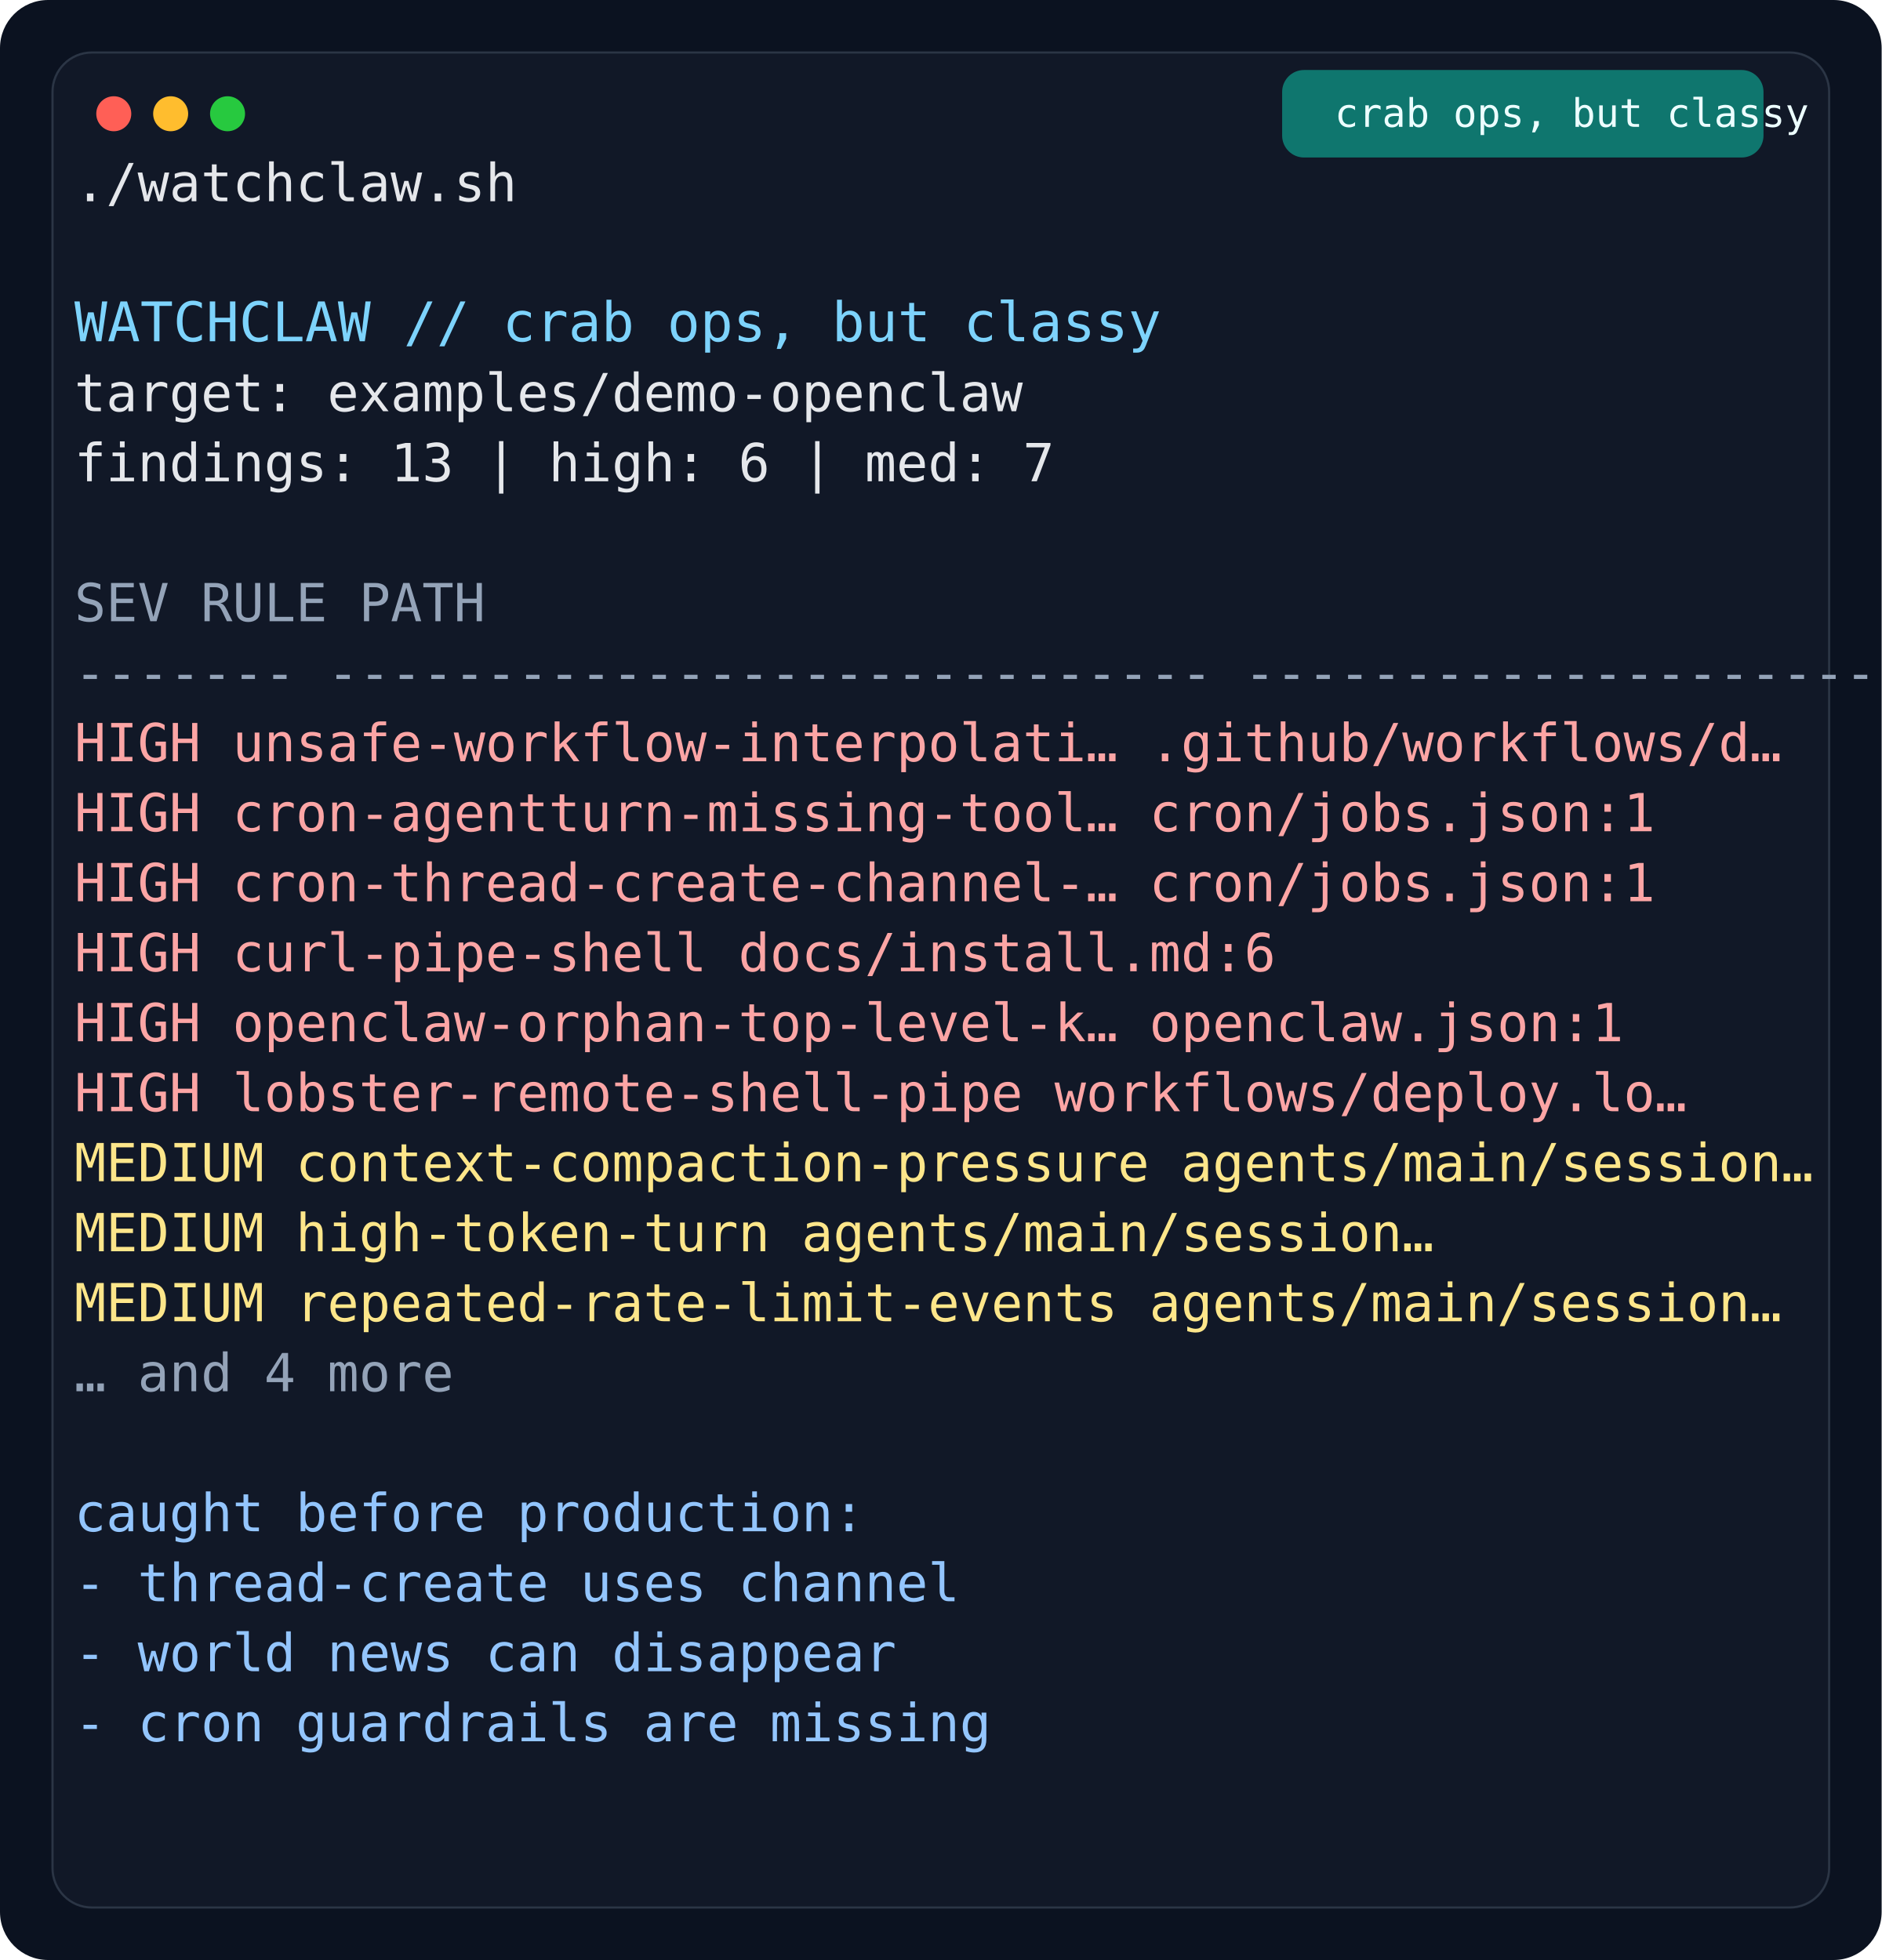
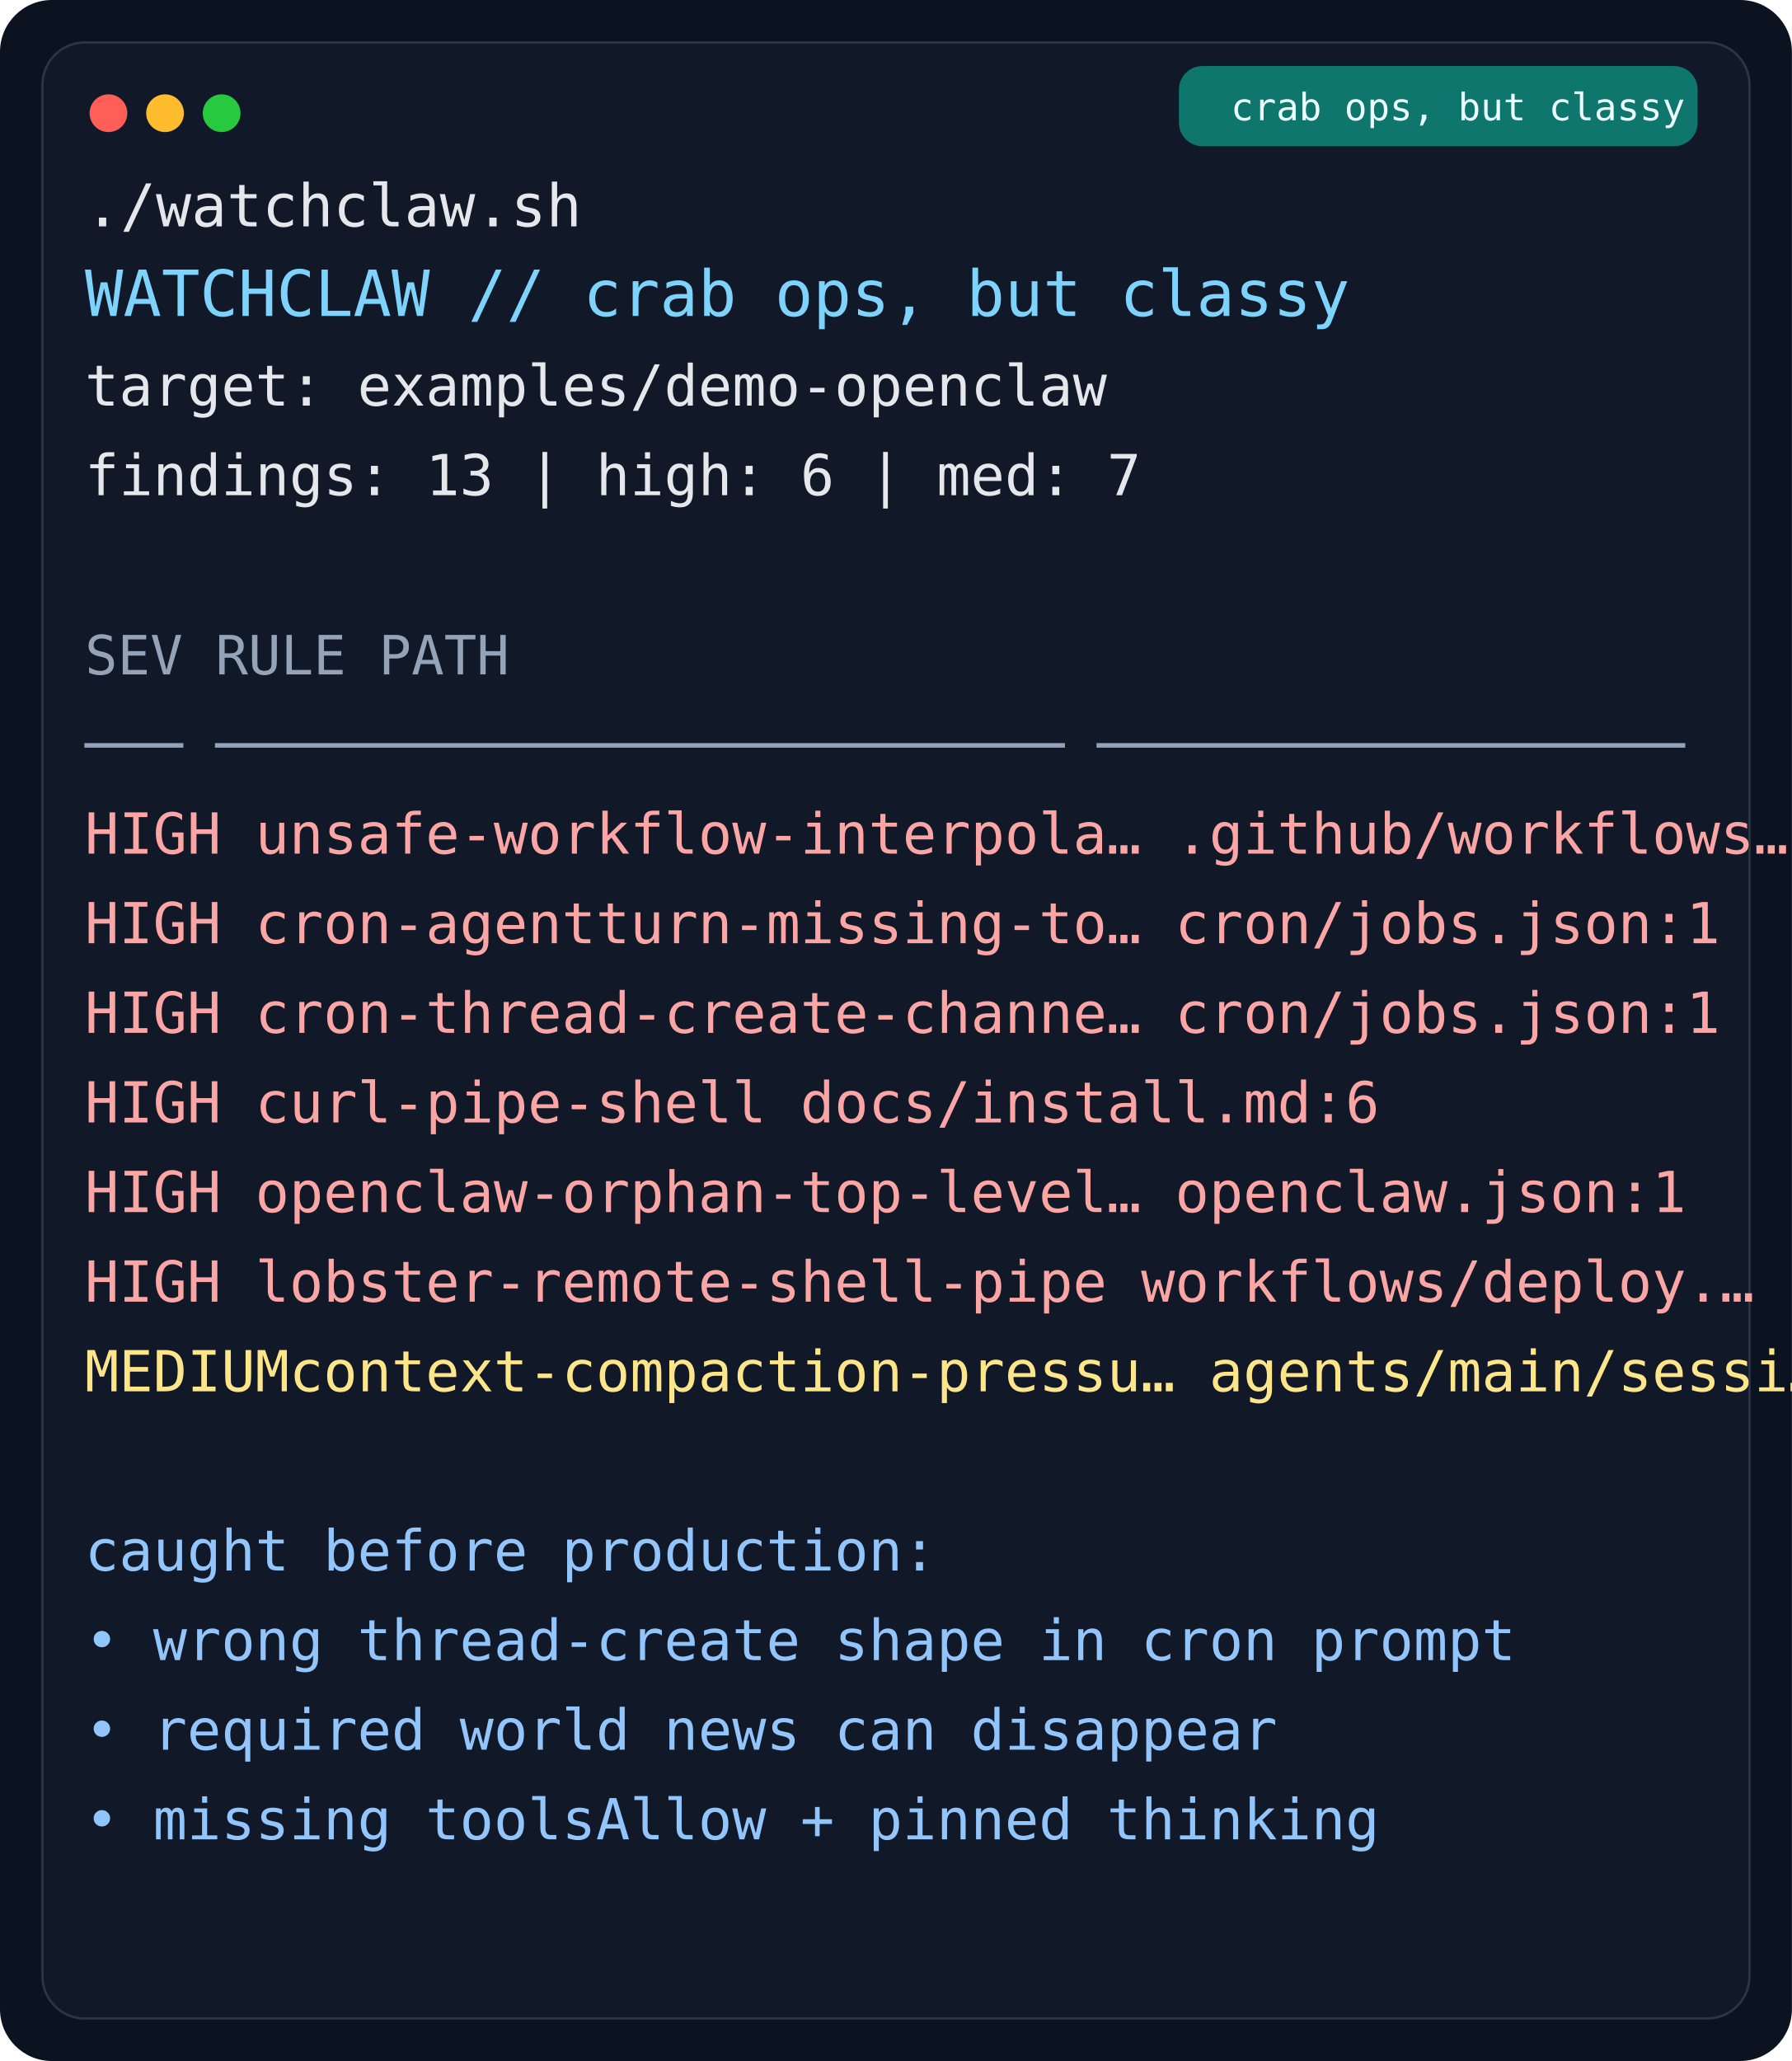
- <svg xmlns="http://www.w3.org/2000/svg" width="860" height="896" viewBox="0 0 860 896" role="img" aria-label="WatchClaw terminal screenshot">
-   <rect width="860" height="896" fill="#0b1220" rx="22" />
-   <rect x="24" y="24" width="812" height="848" fill="#111827" stroke="#2b3545" rx="18" />
-   <circle cx="52" cy="52" r="8" fill="#ff5f56" />
-   <circle cx="78" cy="52" r="8" fill="#ffbd2e" />
-   <circle cx="104" cy="52" r="8" fill="#27c93f" />
-   <rect x="586" y="32" width="220" height="40" fill="#0f766e" rx="10" />
-   <text x="610" y="58" fill="#ecfeff" font-family="ui-monospace, SFMono-Regular, Menlo, Consolas, monospace" font-size="18">crab ops, but classy</text>
-   <text x="34" y="92" fill="#e5e7eb" font-family="ui-monospace, SFMono-Regular, Menlo, Consolas, monospace" font-size="24">./watchclaw.sh</text>
-   <text x="34" y="124" fill="#e5e7eb" font-family="ui-monospace, SFMono-Regular, Menlo, Consolas, monospace" font-size="24" />
-   <text x="34" y="156" fill="#7dd3fc" font-family="ui-monospace, SFMono-Regular, Menlo, Consolas, monospace" font-size="25">WATCHCLAW // crab ops, but classy</text>
-   <text x="34" y="188" fill="#e5e7eb" font-family="ui-monospace, SFMono-Regular, Menlo, Consolas, monospace" font-size="24">target: examples/demo-openclaw</text>
-   <text x="34" y="220" fill="#e5e7eb" font-family="ui-monospace, SFMono-Regular, Menlo, Consolas, monospace" font-size="24">findings: 13 | high: 6 | med: 7</text>
-   <text x="34" y="252" fill="#e5e7eb" font-family="ui-monospace, SFMono-Regular, Menlo, Consolas, monospace" font-size="24" />
-   <text x="34" y="284" fill="#94a3b8" font-family="ui-monospace, SFMono-Regular, Menlo, Consolas, monospace" font-size="24">SEV     RULE                         PATH                </text>
-   <text x="34" y="316" fill="#94a3b8" font-family="ui-monospace, SFMono-Regular, Menlo, Consolas, monospace" font-size="24">------- ---------------------------- --------------------</text>
-   <text x="34" y="348" fill="#fca5a5" font-family="ui-monospace, SFMono-Regular, Menlo, Consolas, monospace" font-size="24">HIGH    unsafe-workflow-interpolati… .github/workflows/d…</text>
-   <text x="34" y="380" fill="#fca5a5" font-family="ui-monospace, SFMono-Regular, Menlo, Consolas, monospace" font-size="24">HIGH    cron-agentturn-missing-tool… cron/jobs.json:1</text>
-   <text x="34" y="412" fill="#fca5a5" font-family="ui-monospace, SFMono-Regular, Menlo, Consolas, monospace" font-size="24">HIGH    cron-thread-create-channel-… cron/jobs.json:1</text>
-   <text x="34" y="444" fill="#fca5a5" font-family="ui-monospace, SFMono-Regular, Menlo, Consolas, monospace" font-size="24">HIGH    curl-pipe-shell              docs/install.md:6</text>
-   <text x="34" y="476" fill="#fca5a5" font-family="ui-monospace, SFMono-Regular, Menlo, Consolas, monospace" font-size="24">HIGH    openclaw-orphan-top-level-k… openclaw.json:1</text>
-   <text x="34" y="508" fill="#fca5a5" font-family="ui-monospace, SFMono-Regular, Menlo, Consolas, monospace" font-size="24">HIGH    lobster-remote-shell-pipe    workflows/deploy.lo…</text>
-   <text x="34" y="540" fill="#fde68a" font-family="ui-monospace, SFMono-Regular, Menlo, Consolas, monospace" font-size="24">MEDIUM  context-compaction-pressure  agents/main/session…</text>
-   <text x="34" y="572" fill="#fde68a" font-family="ui-monospace, SFMono-Regular, Menlo, Consolas, monospace" font-size="24">MEDIUM  high-token-turn              agents/main/session…</text>
-   <text x="34" y="604" fill="#fde68a" font-family="ui-monospace, SFMono-Regular, Menlo, Consolas, monospace" font-size="24">MEDIUM  repeated-rate-limit-events   agents/main/session…</text>
-   <text x="34" y="636" fill="#94a3b8" font-family="ui-monospace, SFMono-Regular, Menlo, Consolas, monospace" font-size="24">… and 4 more</text>
-   <text x="34" y="668" fill="#e5e7eb" font-family="ui-monospace, SFMono-Regular, Menlo, Consolas, monospace" font-size="24" />
-   <text x="34" y="700" fill="#93c5fd" font-family="ui-monospace, SFMono-Regular, Menlo, Consolas, monospace" font-size="24">caught before production:</text>
-   <text x="34" y="732" fill="#93c5fd" font-family="ui-monospace, SFMono-Regular, Menlo, Consolas, monospace" font-size="24">- thread-create uses channel</text>
-   <text x="34" y="764" fill="#93c5fd" font-family="ui-monospace, SFMono-Regular, Menlo, Consolas, monospace" font-size="24">- world news can disappear</text>
-   <text x="34" y="796" fill="#93c5fd" font-family="ui-monospace, SFMono-Regular, Menlo, Consolas, monospace" font-size="24">- cron guardrails are missing</text>
+ <svg xmlns="http://www.w3.org/2000/svg" width="760" height="874" viewBox="0 0 760 874" role="img" aria-label="WatchClaw terminal screenshot">
+   <rect width="760" height="874" fill="#0b1220" rx="22" />
+   <rect x="18" y="18" width="724" height="838" fill="#111827" stroke="#2b3545" rx="18" />
+   <circle cx="46" cy="48" r="8" fill="#ff5f56" />
+   <circle cx="70" cy="48" r="8" fill="#ffbd2e" />
+   <circle cx="94" cy="48" r="8" fill="#27c93f" />
+   <rect x="500" y="28" width="220" height="34" fill="#0f766e" rx="10" />
+   <text x="522" y="51" fill="#ecfeff" font-family="ui-monospace, SFMono-Regular, Menlo, Consolas, monospace" font-size="16">crab ops, but classy</text>
+   <text x="36" y="96" fill="#e5e7eb" font-family="ui-monospace, SFMono-Regular, Menlo, Consolas, monospace" font-size="25">./watchclaw.sh</text>
+   <text x="36" y="134" fill="#7dd3fc" font-family="ui-monospace, SFMono-Regular, Menlo, Consolas, monospace" font-size="27">WATCHCLAW // crab ops, but classy</text>
+   <text x="36" y="172" fill="#e5e7eb" font-family="ui-monospace, SFMono-Regular, Menlo, Consolas, monospace" font-size="24">target: examples/demo-openclaw</text>
+   <text x="36" y="210" fill="#e5e7eb" font-family="ui-monospace, SFMono-Regular, Menlo, Consolas, monospace" font-size="24">findings: 13 | high: 6 | med: 7</text>
+   <text x="36" y="286" fill="#94a3b8" font-family="ui-monospace, SFMono-Regular, Menlo, Consolas, monospace" font-size="23">SEV   RULE                       PATH</text>
+   <text x="36" y="324" fill="#94a3b8" font-family="ui-monospace, SFMono-Regular, Menlo, Consolas, monospace" font-size="23">───   ────────────────────────── ──────────────────</text>
+   <text x="36" y="362" fill="#fca5a5" font-family="ui-monospace, SFMono-Regular, Menlo, Consolas, monospace" font-size="24">HIGH  unsafe-workflow-interpola… .github/workflows…</text>
+   <text x="36" y="400" fill="#fca5a5" font-family="ui-monospace, SFMono-Regular, Menlo, Consolas, monospace" font-size="24">HIGH  cron-agentturn-missing-to… cron/jobs.json:1</text>
+   <text x="36" y="438" fill="#fca5a5" font-family="ui-monospace, SFMono-Regular, Menlo, Consolas, monospace" font-size="24">HIGH  cron-thread-create-channe… cron/jobs.json:1</text>
+   <text x="36" y="476" fill="#fca5a5" font-family="ui-monospace, SFMono-Regular, Menlo, Consolas, monospace" font-size="24">HIGH  curl-pipe-shell            docs/install.md:6</text>
+   <text x="36" y="514" fill="#fca5a5" font-family="ui-monospace, SFMono-Regular, Menlo, Consolas, monospace" font-size="24">HIGH  openclaw-orphan-top-level… openclaw.json:1</text>
+   <text x="36" y="552" fill="#fca5a5" font-family="ui-monospace, SFMono-Regular, Menlo, Consolas, monospace" font-size="24">HIGH  lobster-remote-shell-pipe  workflows/deploy.…</text>
+   <text x="36" y="590" fill="#fde68a" font-family="ui-monospace, SFMono-Regular, Menlo, Consolas, monospace" font-size="24">MEDIUMcontext-compaction-pressu… agents/main/sessi…</text>
+   <text x="36" y="666" fill="#93c5fd" font-family="ui-monospace, SFMono-Regular, Menlo, Consolas, monospace" font-size="24">caught before production:</text>
+   <text x="36" y="704" fill="#93c5fd" font-family="ui-monospace, SFMono-Regular, Menlo, Consolas, monospace" font-size="24">• wrong thread-create shape in cron prompt</text>
+   <text x="36" y="742" fill="#93c5fd" font-family="ui-monospace, SFMono-Regular, Menlo, Consolas, monospace" font-size="24">• required world news can disappear</text>
+   <text x="36" y="780" fill="#93c5fd" font-family="ui-monospace, SFMono-Regular, Menlo, Consolas, monospace" font-size="24">• missing toolsAllow + pinned thinking</text>
</svg>
